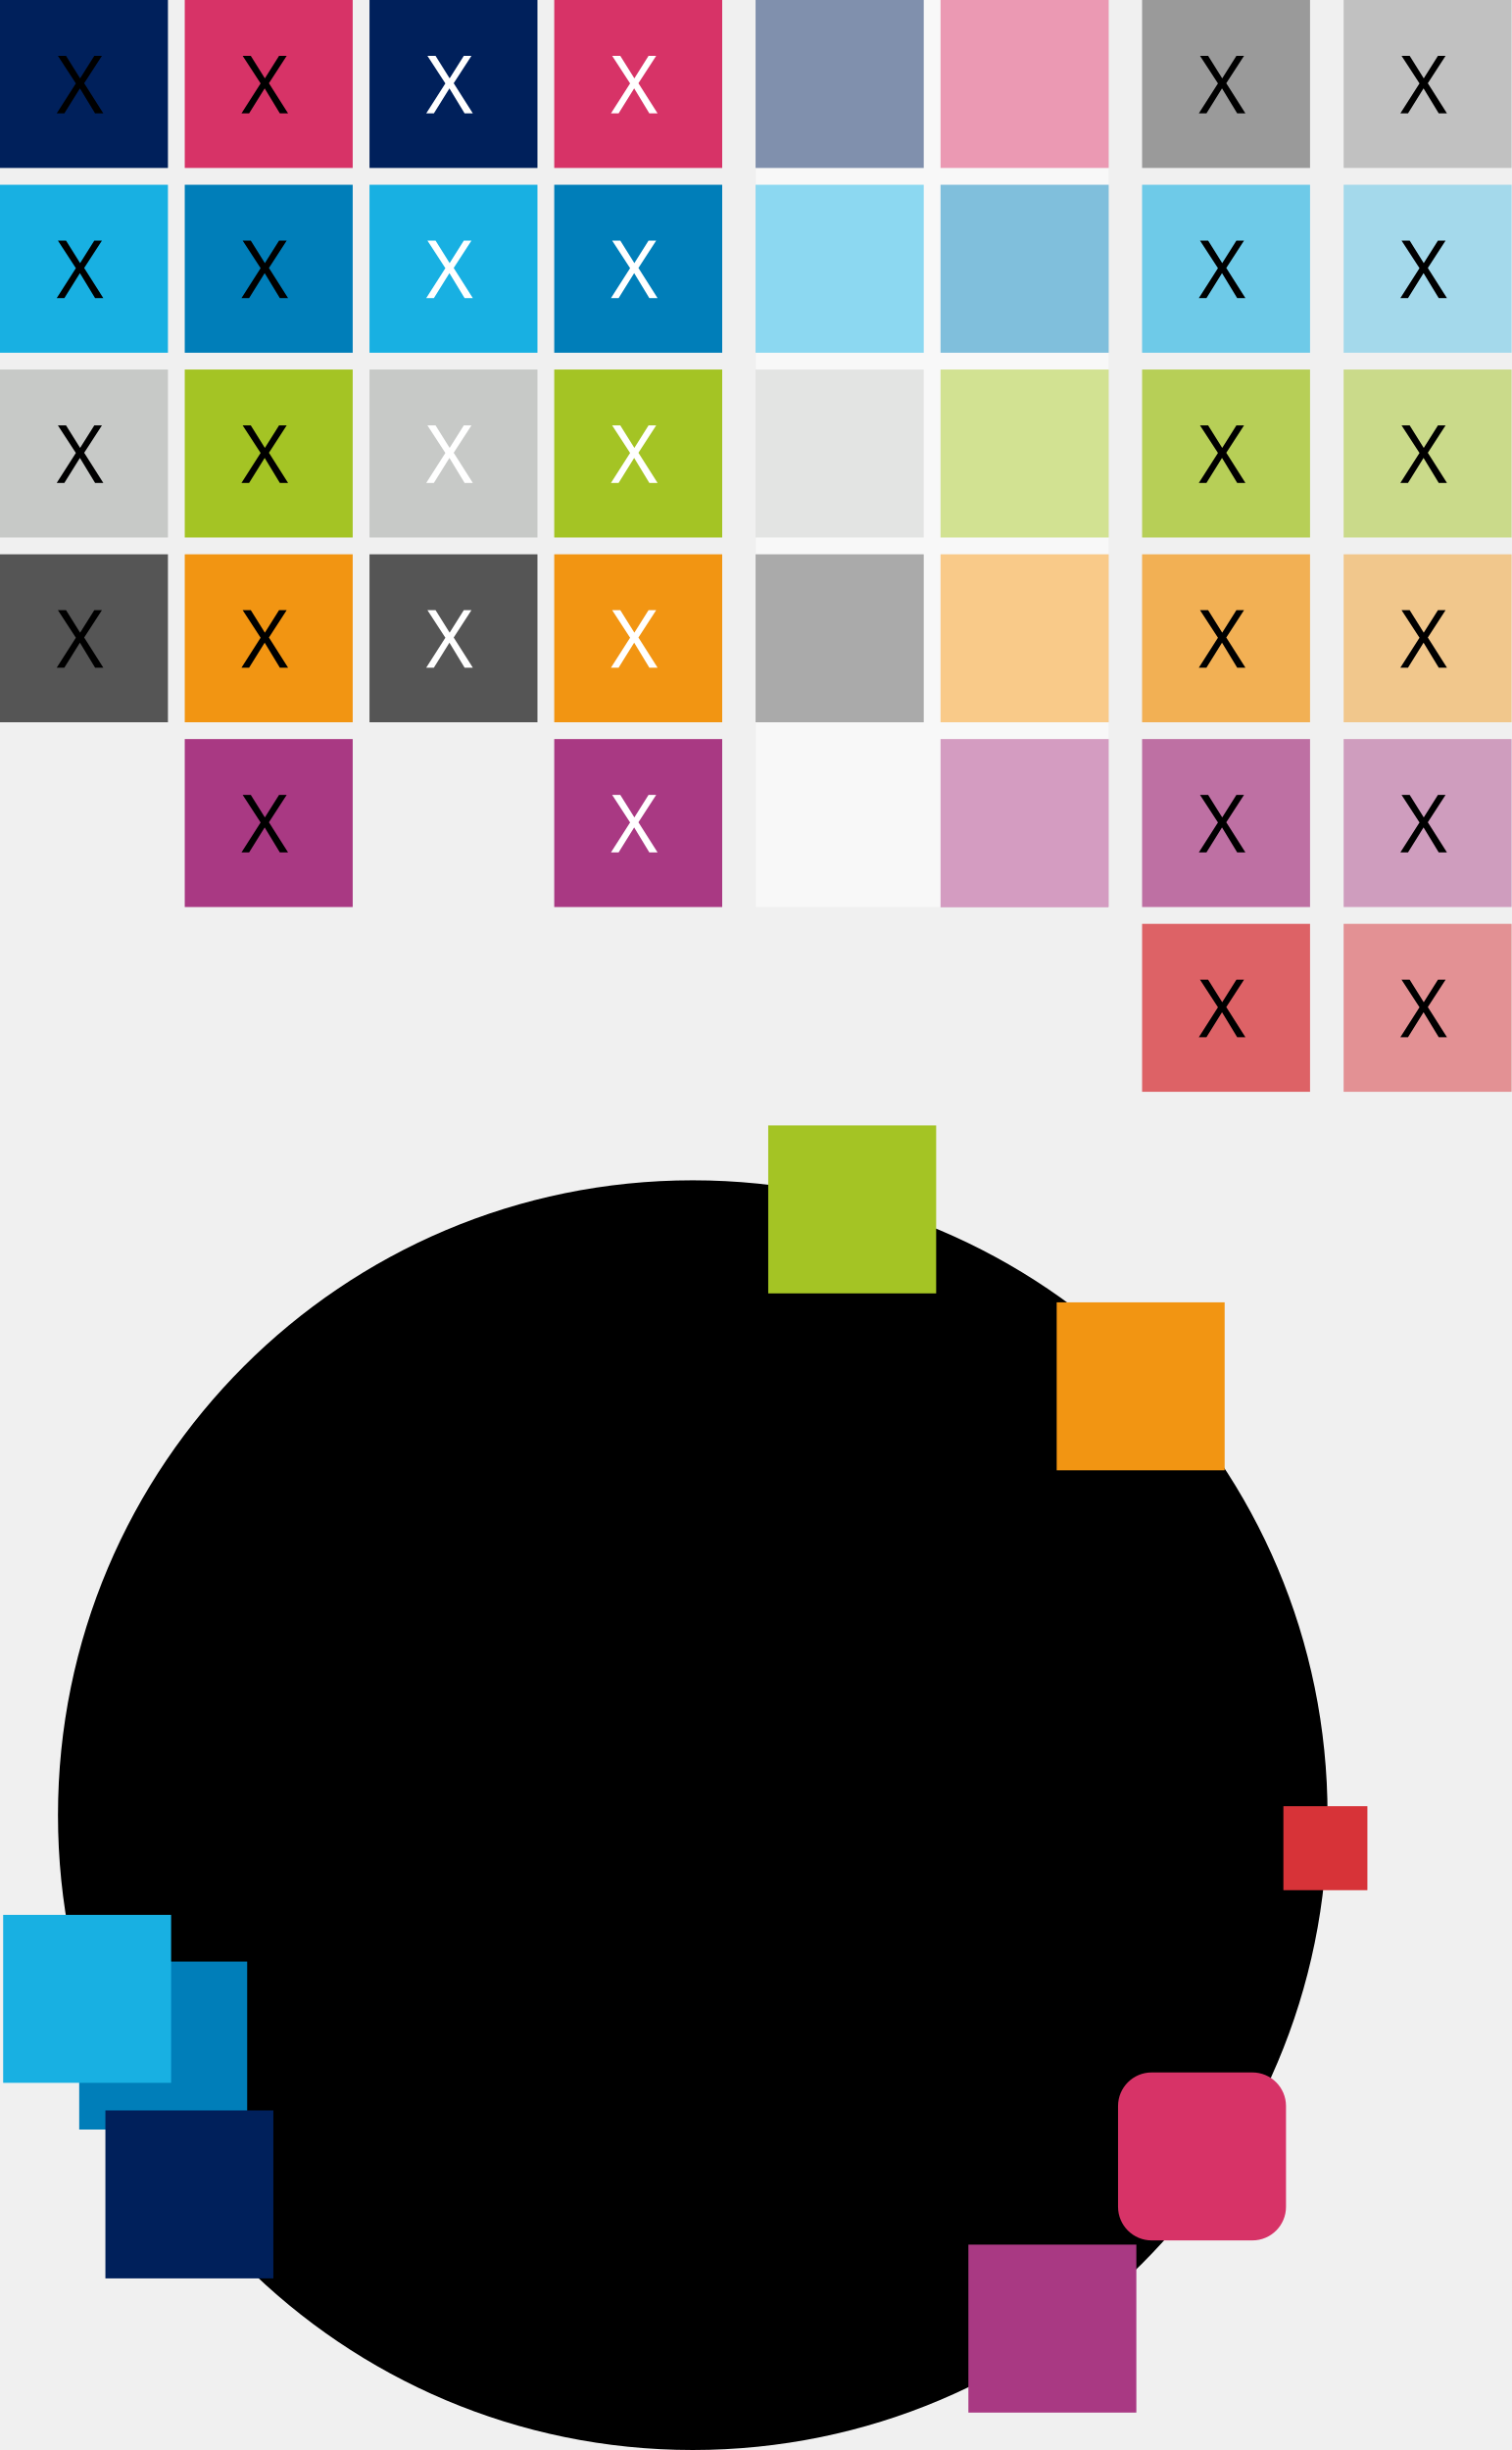
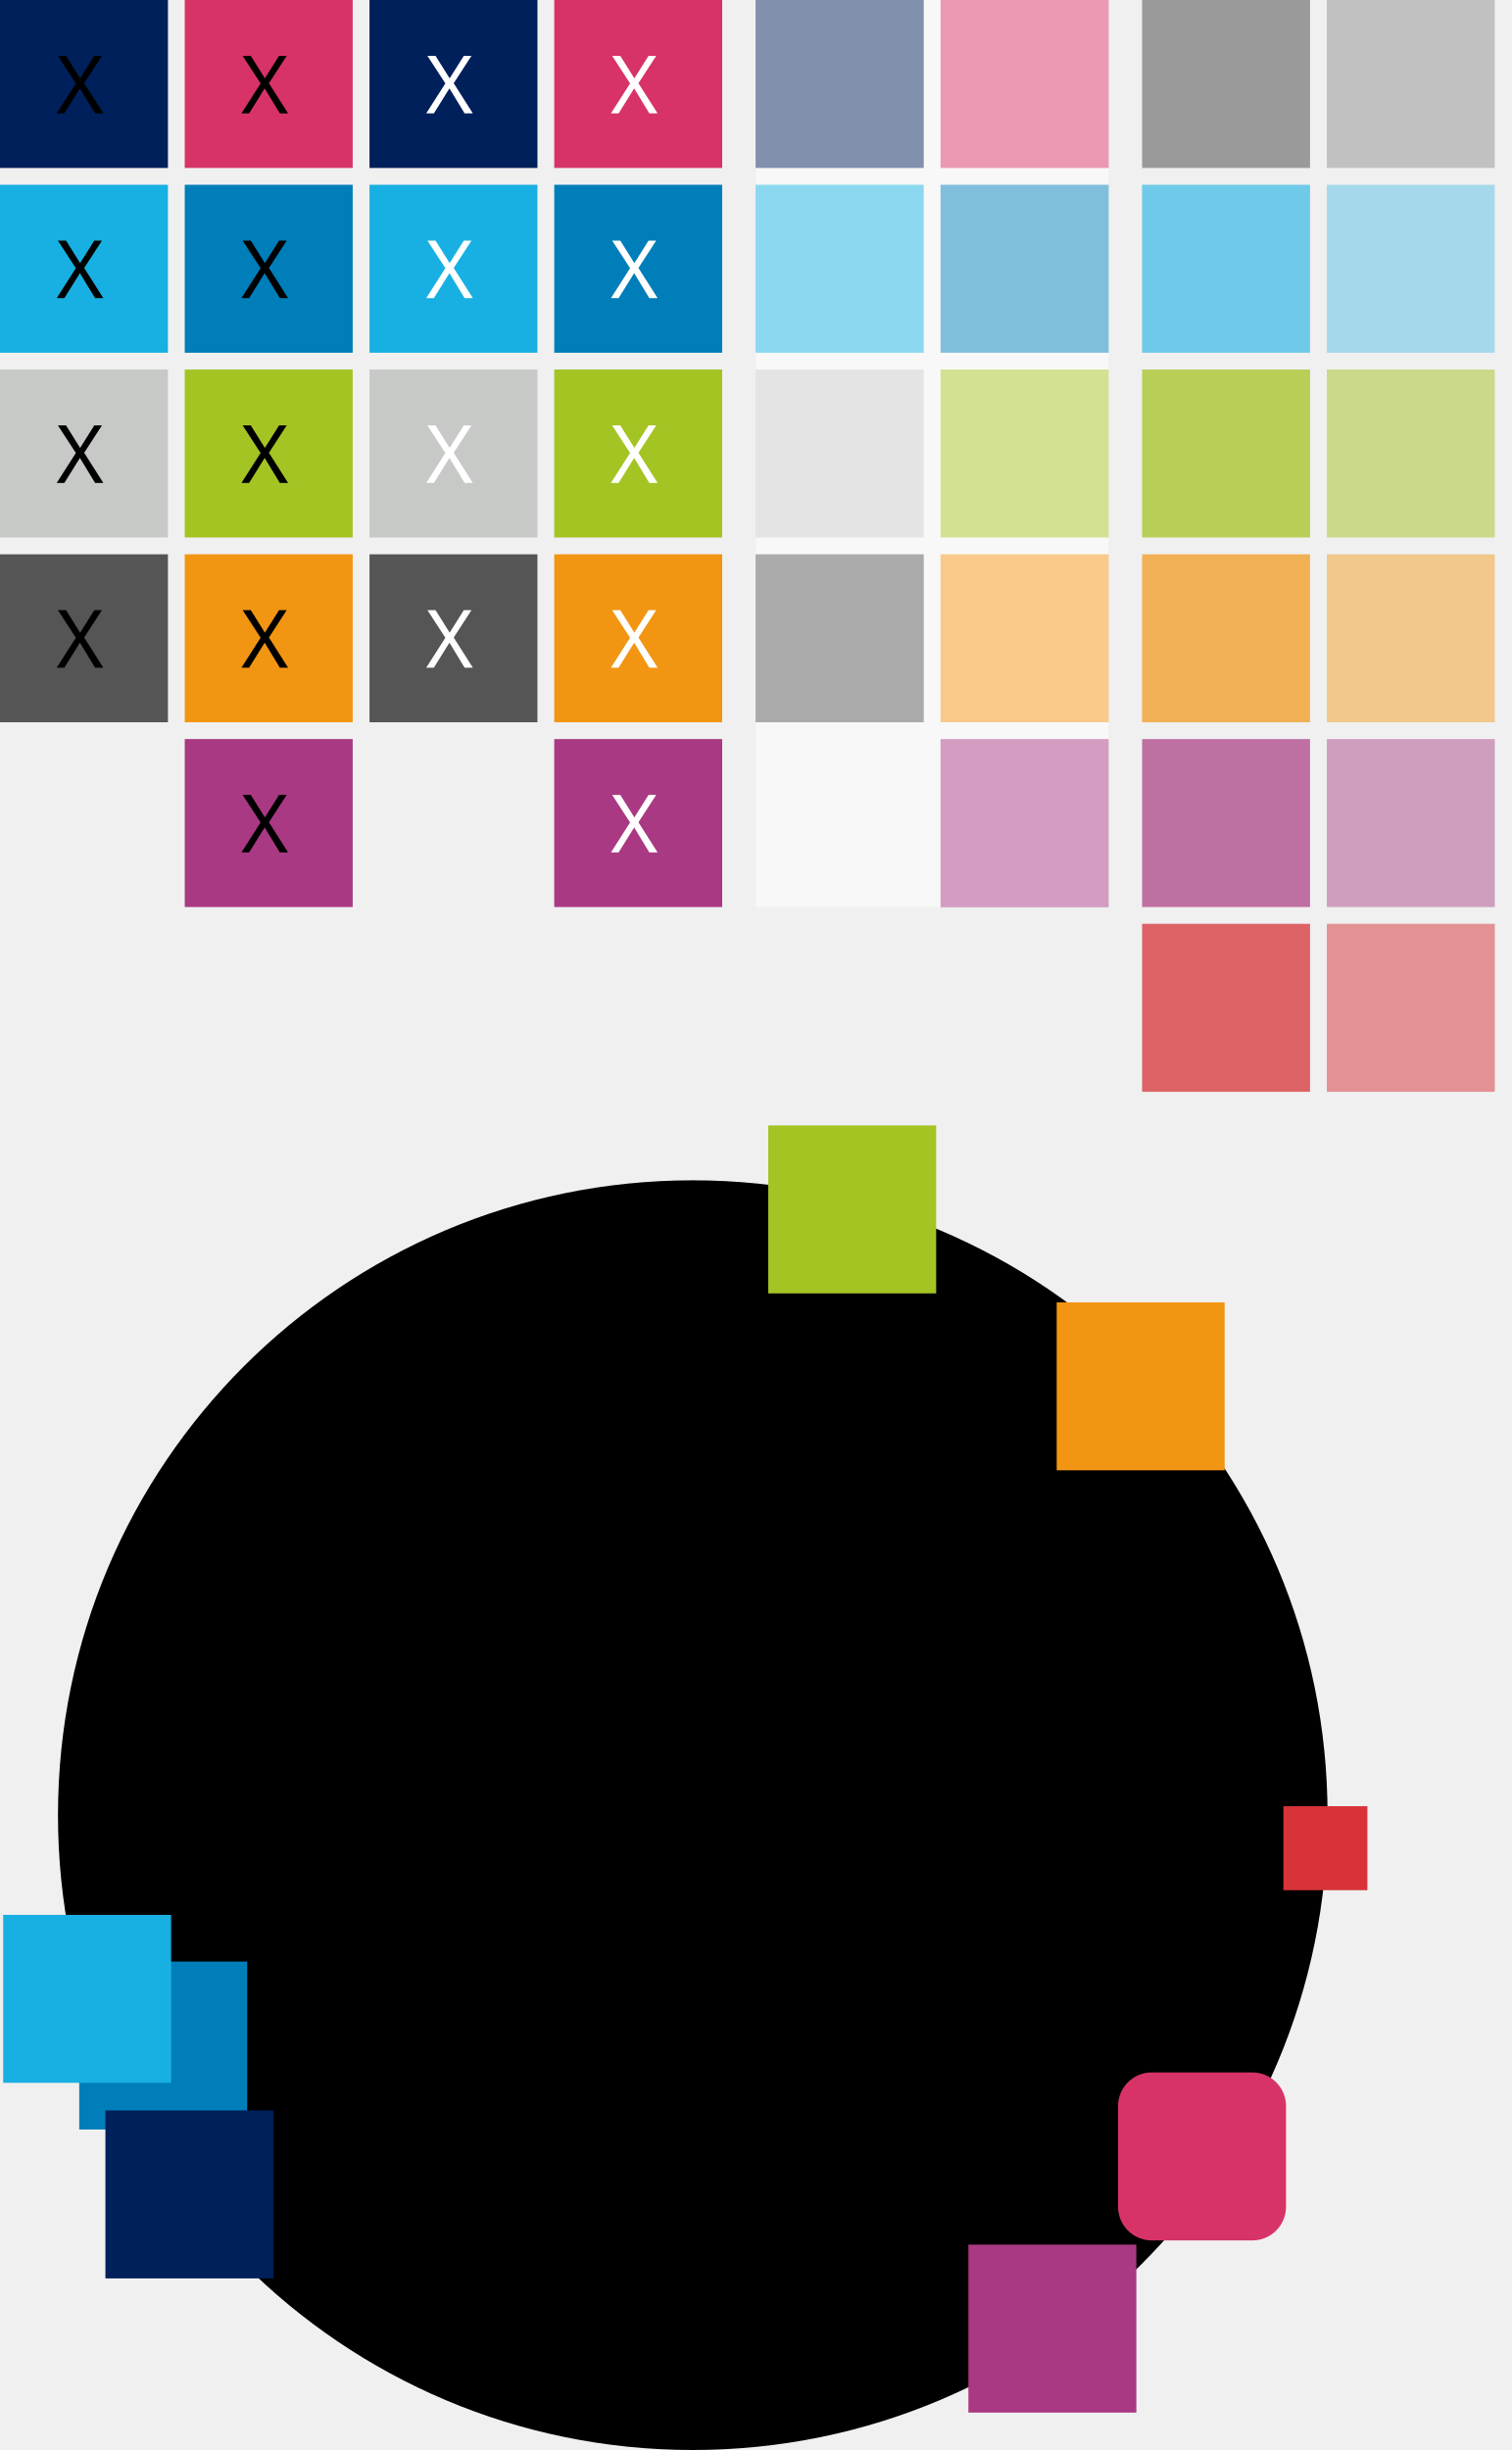
<svg xmlns="http://www.w3.org/2000/svg" width="238.125mm" height="385.92mm" viewBox="0 0 238.125 385.92" version="1.1" id="svg8">
  <defs id="defs2" />
  <g id="layer1">
+     <rect style="fill:#18b0e2;fill-opacity:0.651;stroke-width:1.339;stroke-linecap:round;stroke-miterlimit:2;paint-order:stroke fill markers" id="rect1244" width="26.458" height="26.458" x="359.833" y="29.104" />
+     <rect style="fill:#555555;fill-opacity:0.502;stroke-width:1.339;stroke-linecap:round;stroke-miterlimit:2;paint-order:stroke fill markers" id="rect1246" width="26.458" height="26.458" x="359.833" y="145.521" />
+     <rect style="fill:#a4c424;fill-opacity:0.851;stroke-width:1.339;stroke-linecap:round;stroke-miterlimit:2;paint-order:stroke fill markers" id="rect1248" width="26.458" height="26.458" x="359.833" y="58.208" />
+     <rect style="fill:#f29512;fill-opacity:0.749;stroke-width:1.339;stroke-linecap:round;stroke-miterlimit:2;paint-order:stroke fill markers" id="rect1250" width="26.458" height="26.458" x="359.833" y="87.312" />
+     <rect style="fill:#a83982;fill-opacity:0.549;stroke-width:1.339;stroke-linecap:round;stroke-miterlimit:2;paint-order:stroke fill markers" id="rect1252" width="26.458" height="26.458" x="359.833" y="116.417" />
+     <rect style="fill:#d73338;fill-opacity:0.502;stroke-width:1.339;stroke-linecap:round;stroke-miterlimit:2;paint-order:stroke fill markers" id="rect1254" width="26.458" height="26.458" x="359.833" y="0" />
+     <rect style="fill:#000000;fill-opacity:1;stroke-width:1.941;stroke-linecap:round;stroke-miterlimit:2;paint-order:stroke fill markers" id="rect1014-5" width="55.562" height="26.458" x="179.732" y="-29.104" />
+     <rect style="fill:#000000;fill-opacity:1;stroke-width:1.941;stroke-linecap:round;stroke-miterlimit:2;paint-order:stroke fill markers" id="rect1014" width="55.562" height="26.458" x="119.062" y="-29.104" />
    <circle style="fill:#000000;fill-opacity:1;stroke-width:1.173;stroke-linecap:round;stroke-miterlimit:2;paint-order:stroke fill markers" id="path1043" cx="109.133" cy="285.92" r="100" />
    <rect style="fill:#00205b;fill-opacity:1;stroke-width:1.339;stroke-linecap:round;stroke-miterlimit:2;paint-order:stroke fill markers" id="rect833" width="26.458" height="26.458" x="0" y="0" />
    <rect style="fill:#18b0e2;fill-opacity:1;stroke-width:1.339;stroke-linecap:round;stroke-miterlimit:2;paint-order:stroke fill markers" id="rect833-3" width="26.458" height="26.458" x="0" y="29.104" />
    <rect style="fill:#c7c9c7;fill-opacity:1;stroke-width:1.339;stroke-linecap:round;stroke-miterlimit:2;paint-order:stroke fill markers" id="rect833-3-6" width="26.458" height="26.458" x="0" y="58.208" />
    <rect style="fill:#555555;fill-opacity:1;stroke-width:1.339;stroke-linecap:round;stroke-miterlimit:2;paint-order:stroke fill markers" id="rect833-3-7" width="26.458" height="26.458" x="0" y="87.312" />
    <rect style="fill:#d73367;fill-opacity:1;stroke-width:1.339;stroke-linecap:round;stroke-miterlimit:2;paint-order:stroke fill markers" id="rect833-5" width="26.458" height="26.458" x="29.104" y="0" />
    <rect style="fill:#007eb9;fill-opacity:1;stroke-width:1.339;stroke-linecap:round;stroke-miterlimit:2;paint-order:stroke fill markers" id="rect833-3-3" width="26.458" height="26.458" x="29.104" y="29.104" />
    <rect style="fill:#a4c424;fill-opacity:1;stroke-width:1.339;stroke-linecap:round;stroke-miterlimit:2;paint-order:stroke fill markers" id="rect833-3-6-5" width="26.458" height="26.458" x="29.104" y="58.208" />
    <rect style="fill:#f29512;fill-opacity:1;stroke-width:1.339;stroke-linecap:round;stroke-miterlimit:2;paint-order:stroke fill markers" id="rect833-3-7-6" width="26.458" height="26.458" x="29.104" y="87.312" />
    <rect style="fill:#a93983;fill-opacity:1;stroke-width:1.339;stroke-linecap:round;stroke-miterlimit:2;paint-order:stroke fill markers" id="rect895" width="26.458" height="26.458" x="29.104" y="116.417" />
    <rect style="fill:#d73367;fill-opacity:1;stroke-width:1.339;stroke-linecap:round;stroke-miterlimit:2;paint-order:stroke fill markers" id="rect833-5-9" width="26.458" height="26.458" x="176.13" y="326.448" rx="5.292" ry="5.292" />
    <rect style="fill:#007eb9;fill-opacity:1;stroke-width:1.339;stroke-linecap:round;stroke-miterlimit:2;paint-order:stroke fill markers" id="rect833-3-3-1" width="26.458" height="26.458" x="12.479" y="308.981" />
    <rect style="fill:#a4c424;fill-opacity:1;stroke-width:1.339;stroke-linecap:round;stroke-miterlimit:2;paint-order:stroke fill markers" id="rect833-3-6-5-2" width="26.458" height="26.458" x="121.019" y="177.276" />
    <rect style="fill:#f29512;fill-opacity:1;stroke-width:1.339;stroke-linecap:round;stroke-miterlimit:2;paint-order:stroke fill markers" id="rect833-3-7-6-7" width="26.458" height="26.458" x="166.464" y="205.142" />
    <rect style="fill:#a93983;fill-opacity:1;stroke-width:1.339;stroke-linecap:round;stroke-miterlimit:2;paint-order:stroke fill markers" id="rect895-0" width="26.458" height="26.458" x="152.554" y="353.568" />
    <rect style="fill:#00205b;fill-opacity:1;stroke-width:1.339;stroke-linecap:round;stroke-miterlimit:2;paint-order:stroke fill markers" id="rect833-9" width="26.458" height="26.458" x="16.604" y="332.43" />
    <rect style="fill:#18b0e2;fill-opacity:1;stroke-width:1.339;stroke-linecap:round;stroke-miterlimit:2;paint-order:stroke fill markers" id="rect833-3-36" width="26.458" height="26.458" x="0.498" y="301.625" />
    <rect style="fill:#00205b;fill-opacity:1;stroke-width:1.339;stroke-linecap:round;stroke-miterlimit:2;paint-order:stroke fill markers" id="rect1077" width="26.458" height="26.458" x="119.062" y="0" />
    <rect style="fill:#18b0e2;fill-opacity:1;stroke-width:1.339;stroke-linecap:round;stroke-miterlimit:2;paint-order:stroke fill markers" id="rect1079" width="26.458" height="26.458" x="119.062" y="29.104" />
    <rect style="fill:#c7c9c7;fill-opacity:1;stroke-width:1.339;stroke-linecap:round;stroke-miterlimit:2;paint-order:stroke fill markers" id="rect1081" width="26.458" height="26.458" x="119.062" y="58.208" />
    <rect style="fill:#555555;fill-opacity:1;stroke-width:1.339;stroke-linecap:round;stroke-miterlimit:2;paint-order:stroke fill markers" id="rect1083" width="26.458" height="26.458" x="119.062" y="87.312" />
    <rect style="fill:#d73367;fill-opacity:1;stroke-width:1.339;stroke-linecap:round;stroke-miterlimit:2;paint-order:stroke fill markers" id="rect1085" width="26.458" height="26.458" x="148.167" y="0" />
    <rect style="fill:#007eb9;fill-opacity:1;stroke-width:1.339;stroke-linecap:round;stroke-miterlimit:2;paint-order:stroke fill markers" id="rect1087" width="26.458" height="26.458" x="148.167" y="29.104" />
    <rect style="fill:#a4c424;fill-opacity:1;stroke-width:1.339;stroke-linecap:round;stroke-miterlimit:2;paint-order:stroke fill markers" id="rect1089" width="26.458" height="26.458" x="148.167" y="58.208" />
    <rect style="fill:#f29512;fill-opacity:1;stroke-width:1.339;stroke-linecap:round;stroke-miterlimit:2;paint-order:stroke fill markers" id="rect1091" width="26.458" height="26.458" x="148.167" y="87.312" />
    <rect style="fill:#a93983;fill-opacity:1;stroke-width:1.339;stroke-linecap:round;stroke-miterlimit:2;paint-order:stroke fill markers" id="rect1093" width="26.458" height="26.458" x="148.167" y="116.417" />
    <rect style="mix-blend-mode:normal;fill:#ffffff;fill-opacity:0.5;stroke-width:4.509;stroke-linecap:round;stroke-miterlimit:2;paint-order:stroke fill markers" id="rect1095" width="55.562" height="142.875" x="119.062" y="0" />
    <text xml:space="preserve" style="font-style:normal;font-weight:normal;font-size:10.583px;line-height:1.25;font-family:sans-serif;letter-spacing:0px;word-spacing:0px;fill:#000000;fill-opacity:1;stroke:none;stroke-width:0.265" x="37.993" y="17.858" id="text1119">
      <tspan id="tspan1117" x="37.993" y="17.858" style="font-size:12.7px;stroke-width:0.265">X</tspan>
    </text>
    <text xml:space="preserve" style="font-style:normal;font-weight:normal;font-size:10.583px;line-height:1.25;font-family:sans-serif;letter-spacing:0px;word-spacing:0px;fill:#000000;fill-opacity:1;stroke:none;stroke-width:0.265" x="37.993" y="46.963" id="text1119-2">
      <tspan id="tspan1117-6" x="37.993" y="46.963" style="font-size:12.7px;stroke-width:0.265">X</tspan>
    </text>
    <text xml:space="preserve" style="font-style:normal;font-weight:normal;font-size:10.583px;line-height:1.25;font-family:sans-serif;letter-spacing:0px;word-spacing:0px;fill:#000000;fill-opacity:1;stroke:none;stroke-width:0.265" x="37.993" y="76.067" id="text1141">
      <tspan id="tspan1139" x="37.993" y="76.067" style="font-size:12.7px;stroke-width:0.265">X</tspan>
    </text>
    <text xml:space="preserve" style="font-style:normal;font-weight:normal;font-size:10.583px;line-height:1.25;font-family:sans-serif;letter-spacing:0px;word-spacing:0px;fill:#000000;fill-opacity:1;stroke:none;stroke-width:0.265" x="37.993" y="105.171" id="text1145">
      <tspan id="tspan1143" x="37.993" y="105.171" style="font-size:12.7px;stroke-width:0.265">X</tspan>
    </text>
    <text xml:space="preserve" style="font-style:normal;font-weight:normal;font-size:10.583px;line-height:1.25;font-family:sans-serif;letter-spacing:0px;word-spacing:0px;fill:#000000;fill-opacity:1;stroke:none;stroke-width:0.265" x="37.993" y="134.275" id="text1149">
      <tspan id="tspan1147" x="37.993" y="134.275" style="font-size:12.7px;stroke-width:0.265">X</tspan>
    </text>
    <text xml:space="preserve" style="font-style:normal;font-weight:normal;font-size:10.583px;line-height:1.25;font-family:sans-serif;letter-spacing:0px;word-spacing:0px;fill:#000000;fill-opacity:1;stroke:none;stroke-width:0.265" x="8.888" y="105.171" id="text1153">
      <tspan id="tspan1151" x="8.888" y="105.171" style="font-size:12.7px;stroke-width:0.265">X</tspan>
    </text>
    <text xml:space="preserve" style="font-style:normal;font-weight:normal;font-size:10.583px;line-height:1.25;font-family:sans-serif;letter-spacing:0px;word-spacing:0px;fill:#000000;fill-opacity:1;stroke:none;stroke-width:0.265" x="8.888" y="76.067" id="text1157">
      <tspan id="tspan1155" x="8.888" y="76.067" style="font-size:12.7px;stroke-width:0.265">X</tspan>
    </text>
    <text xml:space="preserve" style="font-style:normal;font-weight:normal;font-size:10.583px;line-height:1.25;font-family:sans-serif;letter-spacing:0px;word-spacing:0px;fill:#000000;fill-opacity:1;stroke:none;stroke-width:0.265" x="8.888" y="46.963" id="text1161">
      <tspan id="tspan1159" x="8.888" y="46.963" style="font-size:12.7px;stroke-width:0.265">X</tspan>
    </text>
    <text xml:space="preserve" style="font-style:normal;font-weight:normal;font-size:10.583px;line-height:1.25;font-family:sans-serif;letter-spacing:0px;word-spacing:0px;fill:#000000;fill-opacity:1;stroke:none;stroke-width:0.265" x="8.888" y="17.858" id="text1165">
      <tspan id="tspan1163" x="8.888" y="17.858" style="font-size:12.7px;stroke-width:0.265">X</tspan>
    </text>
    <rect style="fill:#00205b;fill-opacity:1;stroke-width:1.339;stroke-linecap:round;stroke-miterlimit:2;paint-order:stroke fill markers" id="rect1167" width="26.458" height="26.458" x="58.208" y="0" />
    <rect style="fill:#18b0e2;fill-opacity:1;stroke-width:1.339;stroke-linecap:round;stroke-miterlimit:2;paint-order:stroke fill markers" id="rect1169" width="26.458" height="26.458" x="58.208" y="29.104" />
    <rect style="fill:#c7c9c7;fill-opacity:1;stroke-width:1.339;stroke-linecap:round;stroke-miterlimit:2;paint-order:stroke fill markers" id="rect1171" width="26.458" height="26.458" x="58.208" y="58.208" />
    <rect style="fill:#555555;fill-opacity:1;stroke-width:1.339;stroke-linecap:round;stroke-miterlimit:2;paint-order:stroke fill markers" id="rect1173" width="26.458" height="26.458" x="58.208" y="87.312" />
    <rect style="fill:#d73367;fill-opacity:1;stroke-width:1.339;stroke-linecap:round;stroke-miterlimit:2;paint-order:stroke fill markers" id="rect1175" width="26.458" height="26.458" x="87.312" y="0" />
    <rect style="fill:#007eb9;fill-opacity:1;stroke-width:1.339;stroke-linecap:round;stroke-miterlimit:2;paint-order:stroke fill markers" id="rect1177" width="26.458" height="26.458" x="87.312" y="29.104" />
    <rect style="fill:#a4c424;fill-opacity:1;stroke-width:1.339;stroke-linecap:round;stroke-miterlimit:2;paint-order:stroke fill markers" id="rect1179" width="26.458" height="26.458" x="87.312" y="58.208" />
    <rect style="fill:#f29512;fill-opacity:1;stroke-width:1.339;stroke-linecap:round;stroke-miterlimit:2;paint-order:stroke fill markers" id="rect1181" width="26.458" height="26.458" x="87.312" y="87.312" />
    <rect style="fill:#a93983;fill-opacity:1;stroke-width:1.339;stroke-linecap:round;stroke-miterlimit:2;paint-order:stroke fill markers" id="rect1183" width="26.458" height="26.458" x="87.312" y="116.417" />
    <text xml:space="preserve" style="font-style:normal;font-weight:normal;font-size:10.583px;line-height:1.25;font-family:sans-serif;letter-spacing:0px;word-spacing:0px;fill:#ffffff;fill-opacity:1;stroke:none;stroke-width:0.265" x="96.201" y="17.858" id="text1187">
      <tspan id="tspan1185" x="96.201" y="17.858" style="font-size:12.7px;fill:#ffffff;stroke-width:0.265">X</tspan>
    </text>
    <text xml:space="preserve" style="font-style:normal;font-weight:normal;font-size:10.583px;line-height:1.25;font-family:sans-serif;letter-spacing:0px;word-spacing:0px;fill:#ffffff;fill-opacity:1;stroke:none;stroke-width:0.265" x="96.201" y="46.963" id="text1191">
      <tspan id="tspan1189" x="96.201" y="46.963" style="font-size:12.7px;fill:#ffffff;stroke-width:0.265">X</tspan>
    </text>
    <text xml:space="preserve" style="font-style:normal;font-weight:normal;font-size:10.583px;line-height:1.25;font-family:sans-serif;letter-spacing:0px;word-spacing:0px;fill:#ffffff;fill-opacity:1;stroke:none;stroke-width:0.265" x="96.201" y="76.067" id="text1195">
      <tspan id="tspan1193" x="96.201" y="76.067" style="font-size:12.7px;fill:#ffffff;stroke-width:0.265">X</tspan>
    </text>
    <text xml:space="preserve" style="font-style:normal;font-weight:normal;font-size:10.583px;line-height:1.25;font-family:sans-serif;letter-spacing:0px;word-spacing:0px;fill:#ffffff;fill-opacity:1;stroke:none;stroke-width:0.265" x="96.201" y="105.171" id="text1199">
      <tspan id="tspan1197" x="96.201" y="105.171" style="font-size:12.7px;fill:#ffffff;stroke-width:0.265">X</tspan>
    </text>
    <text xml:space="preserve" style="font-style:normal;font-weight:normal;font-size:10.583px;line-height:1.25;font-family:sans-serif;letter-spacing:0px;word-spacing:0px;fill:#ffffff;fill-opacity:1;stroke:none;stroke-width:0.265" x="96.201" y="134.275" id="text1203">
      <tspan id="tspan1201" x="96.201" y="134.275" style="font-size:12.7px;fill:#ffffff;stroke-width:0.265">X</tspan>
    </text>
    <text xml:space="preserve" style="font-style:normal;font-weight:normal;font-size:10.583px;line-height:1.25;font-family:sans-serif;letter-spacing:0px;word-spacing:0px;fill:#ffffff;fill-opacity:1;stroke:none;stroke-width:0.265" x="67.097" y="105.171" id="text1207">
      <tspan id="tspan1205" x="67.097" y="105.171" style="font-size:12.7px;fill:#ffffff;stroke-width:0.265">X</tspan>
    </text>
    <text xml:space="preserve" style="font-style:normal;font-weight:normal;font-size:10.583px;line-height:1.25;font-family:sans-serif;letter-spacing:0px;word-spacing:0px;fill:#ffffff;fill-opacity:1;stroke:none;stroke-width:0.265" x="67.097" y="76.067" id="text1211">
      <tspan id="tspan1209" x="67.097" y="76.067" style="font-size:12.7px;fill:#ffffff;stroke-width:0.265">X</tspan>
    </text>
    <text xml:space="preserve" style="font-style:normal;font-weight:normal;font-size:10.583px;line-height:1.25;font-family:sans-serif;letter-spacing:0px;word-spacing:0px;fill:#ffffff;fill-opacity:1;stroke:none;stroke-width:0.265" x="67.097" y="46.963" id="text1215">
      <tspan id="tspan1213" x="67.097" y="46.963" style="font-size:12.7px;fill:#ffffff;stroke-width:0.265">X</tspan>
    </text>
    <text xml:space="preserve" style="font-style:normal;font-weight:normal;font-size:10.583px;line-height:1.25;font-family:sans-serif;letter-spacing:0px;word-spacing:0px;fill:#ffffff;fill-opacity:1;stroke:none;stroke-width:0.265" x="67.097" y="17.858" id="text1219">
      <tspan id="tspan1217" x="67.097" y="17.858" style="font-size:12.7px;fill:#ffffff;stroke-width:0.265">X</tspan>
    </text>
    <rect style="fill:#d73338;fill-opacity:1;stroke-width:0.67;stroke-linecap:round;stroke-miterlimit:2;paint-order:stroke fill markers" id="rect913" width="13.229" height="13.229" x="202.178" y="284.509" />
    <rect style="fill:#18b0e2;fill-opacity:0.6;stroke-width:1.339;stroke-linecap:round;stroke-miterlimit:2;paint-order:stroke fill markers" id="rect917" width="26.458" height="26.458" x="179.917" y="29.104" />
    <rect style="fill:#555555;fill-opacity:0.55;stroke-width:1.339;stroke-linecap:round;stroke-miterlimit:2;paint-order:stroke fill markers" id="rect921" width="26.458" height="26.458" x="179.917" y="0" />
    <rect style="fill:#d73338;fill-opacity:0.75;stroke-width:1.339;stroke-linecap:round;stroke-miterlimit:2;paint-order:stroke fill markers" id="rect923" width="26.458" height="26.458" x="179.917" y="145.521" />
    <rect style="fill:#a4c424;fill-opacity:0.75;stroke-width:1.339;stroke-linecap:round;stroke-miterlimit:2;paint-order:stroke fill markers" id="rect927" width="26.458" height="26.458" x="179.917" y="58.208" />
    <rect style="fill:#f29512;fill-opacity:0.7;stroke-width:1.339;stroke-linecap:round;stroke-miterlimit:2;paint-order:stroke fill markers" id="rect929" width="26.458" height="26.458" x="179.917" y="87.312" />
    <rect style="fill:#a83982;fill-opacity:0.7;stroke-width:1.339;stroke-linecap:round;stroke-miterlimit:2;paint-order:stroke fill markers" id="rect931" width="26.458" height="26.458" x="179.917" y="116.417" />
-     <text xml:space="preserve" style="font-style:normal;font-weight:normal;font-size:10.583px;line-height:1.25;font-family:sans-serif;letter-spacing:0px;word-spacing:0px;fill:#000000;fill-opacity:1;stroke:none;stroke-width:0.265" x="188.805" y="46.963" id="text1119-7">
-       <tspan id="tspan1117-5" x="188.805" y="46.963" style="font-size:12.7px;stroke-width:0.265">X</tspan>
+     <rect style="fill:#18b0e2;fill-opacity:0.35;stroke-width:1.339;stroke-linecap:round;stroke-miterlimit:2;paint-order:stroke fill markers" id="rect973" width="26.458" height="26.458" x="209.021" y="29.104" />
+     <rect style="fill:#555555;fill-opacity:0.3;stroke-width:1.339;stroke-linecap:round;stroke-miterlimit:2;paint-order:stroke fill markers" id="rect975" width="26.458" height="26.458" x="209.021" y="-4.8455809e-07" />
+     <rect style="fill:#d73338;fill-opacity:0.5;stroke-width:1.339;stroke-linecap:round;stroke-miterlimit:2;paint-order:stroke fill markers" id="rect977" width="26.458" height="26.458" x="209.021" y="145.521" />
+     <rect style="fill:#a4c424;fill-opacity:0.5;stroke-width:1.339;stroke-linecap:round;stroke-miterlimit:2;paint-order:stroke fill markers" id="rect979" width="26.458" height="26.458" x="209.021" y="58.208" />
+     <rect style="fill:#f29512;fill-opacity:0.45;stroke-width:1.339;stroke-linecap:round;stroke-miterlimit:2;paint-order:stroke fill markers" id="rect981" width="26.458" height="26.458" x="209.021" y="87.312" />
+     <rect style="fill:#a83982;fill-opacity:0.45;stroke-width:1.339;stroke-linecap:round;stroke-miterlimit:2;paint-order:stroke fill markers" id="rect983" width="26.458" height="26.458" x="209.021" y="116.417" />
+     <text xml:space="preserve" style="font-style:normal;font-weight:normal;font-size:10.583px;line-height:1.25;font-family:sans-serif;letter-spacing:0px;word-spacing:0px;fill:#ffffff;fill-opacity:1;stroke:none;stroke-width:0.265" x="130.563" y="-11.252" id="text957">
+       <tspan id="tspan955" x="130.563" y="-11.252" style="font-size:12.7px;fill:#ffffff;stroke-width:0.265">50 %</tspan>
    </text>
-     <text xml:space="preserve" style="font-style:normal;font-weight:normal;font-size:10.583px;line-height:1.25;font-family:sans-serif;letter-spacing:0px;word-spacing:0px;fill:#000000;fill-opacity:1;stroke:none;stroke-width:0.265" x="188.805" y="76.067" id="text955">
-       <tspan id="tspan953" x="188.805" y="76.067" style="font-size:12.7px;stroke-width:0.265">X</tspan>
+     <text xml:space="preserve" style="font-style:normal;font-weight:normal;font-size:10.583px;line-height:1.25;font-family:sans-serif;letter-spacing:0px;word-spacing:0px;fill:#ffffff;fill-opacity:1;stroke:none;stroke-width:0.265" x="198.09" y="-11.246" id="text957-6">
+       <tspan id="tspan955-7" x="198.09" y="-11.246" style="font-size:12.7px;fill:#ffffff;stroke-width:0.265">v 1</tspan>
    </text>
-     <text xml:space="preserve" style="font-style:normal;font-weight:normal;font-size:10.583px;line-height:1.25;font-family:sans-serif;letter-spacing:0px;word-spacing:0px;fill:#000000;fill-opacity:1;stroke:none;stroke-width:0.265" x="188.805" y="17.858" id="text959">
-       <tspan id="tspan957" x="188.805" y="17.858" style="font-size:12.7px;stroke-width:0.265">X</tspan>
+     <rect style="fill:#18b0e2;fill-opacity:0.2;stroke-width:1.339;stroke-linecap:round;stroke-miterlimit:2;paint-order:stroke fill markers" id="rect978" width="26.458" height="26.458" x="240.771" y="29.104" />
+     <rect style="fill:#555555;fill-opacity:0.15;stroke-width:1.339;stroke-linecap:round;stroke-miterlimit:2;paint-order:stroke fill markers" id="rect980" width="26.458" height="26.458" x="240.771" y="145.521" />
+     <rect style="fill:#a4c424;fill-opacity:0.3;stroke-width:1.339;stroke-linecap:round;stroke-miterlimit:2;paint-order:stroke fill markers" id="rect984" width="26.458" height="26.458" x="240.771" y="58.208" />
+     <rect style="fill:#f29512;fill-opacity:0.25;stroke-width:1.339;stroke-linecap:round;stroke-miterlimit:2;paint-order:stroke fill markers" id="rect986" width="26.458" height="26.458" x="240.771" y="87.312" />
+     <rect style="fill:#a83982;fill-opacity:0.15;stroke-width:1.339;stroke-linecap:round;stroke-miterlimit:2;paint-order:stroke fill markers" id="rect988" width="26.458" height="26.458" x="240.771" y="116.417" />
+     <rect style="fill:#d73338;fill-opacity:0.15;stroke-width:1.339;stroke-linecap:round;stroke-miterlimit:2;paint-order:stroke fill markers" id="rect1031" width="26.458" height="26.458" x="240.771" y="-9.6911617e-07" />
+     <rect style="mix-blend-mode:saturation;fill:#ffffff;fill-opacity:1;stroke-width:2.414;stroke-linecap:round;stroke-miterlimit:2;paint-order:stroke fill markers" id="rect1037" width="13.229" height="171.979" x="240.771" y="1.1820556e-05" />
+     <rect style="fill:#18b0e2;fill-opacity:0.4;stroke-width:1.339;stroke-linecap:round;stroke-miterlimit:2;paint-order:stroke fill markers" id="rect1041" width="26.458" height="26.458" x="269.875" y="29.104" />
+     <rect style="fill:#555555;fill-opacity:0.3;stroke-width:1.339;stroke-linecap:round;stroke-miterlimit:2;paint-order:stroke fill markers" id="rect1043" width="26.458" height="26.458" x="269.875" y="145.521" />
+     <rect style="fill:#a4c424;fill-opacity:0.5;stroke-width:1.339;stroke-linecap:round;stroke-miterlimit:2;paint-order:stroke fill markers" id="rect1045" width="26.458" height="26.458" x="269.875" y="58.208" />
+     <rect style="fill:#f29512;fill-opacity:0.45;stroke-width:1.339;stroke-linecap:round;stroke-miterlimit:2;paint-order:stroke fill markers" id="rect1047" width="26.458" height="26.458" x="269.875" y="87.312" />
+     <rect style="fill:#a83982;fill-opacity:0.3;stroke-width:1.339;stroke-linecap:round;stroke-miterlimit:2;paint-order:stroke fill markers" id="rect1049" width="26.458" height="26.458" x="269.875" y="116.417" />
+     <rect style="fill:#d73338;fill-opacity:0.35;stroke-width:1.339;stroke-linecap:round;stroke-miterlimit:2;paint-order:stroke fill markers" id="rect1071" width="26.458" height="26.458" x="269.875" y="0" />
+     <rect style="mix-blend-mode:saturation;fill:#ffffff;fill-opacity:1;stroke-width:2.414;stroke-linecap:round;stroke-miterlimit:2;paint-order:stroke fill markers" id="rect1078" width="13.229" height="171.979" x="269.875" y="0" />
+     <rect style="fill:#18b0e2;fill-opacity:0.75;stroke-width:1.339;stroke-linecap:round;stroke-miterlimit:2;paint-order:stroke fill markers" id="rect1135" width="26.458" height="26.458" x="330.729" y="29.104" />
+     <rect style="fill:#a4c424;fill-opacity:1;stroke-width:1.339;stroke-linecap:round;stroke-miterlimit:2;paint-order:stroke fill markers" id="rect1139" width="26.458" height="26.458" x="330.729" y="58.208" />
+     <rect style="fill:#f29512;fill-opacity:0.85;stroke-width:1.339;stroke-linecap:round;stroke-miterlimit:2;paint-order:stroke fill markers" id="rect1141" width="26.458" height="26.458" x="330.729" y="87.312" />
+     <rect style="fill:#a83982;fill-opacity:0.552;stroke-width:1.339;stroke-linecap:round;stroke-miterlimit:2;paint-order:stroke fill markers" id="rect1143" width="26.458" height="26.458" x="330.729" y="116.417" />
+     <rect style="fill:#d73338;fill-opacity:0.648;stroke-width:1.339;stroke-linecap:round;stroke-miterlimit:2;paint-order:stroke fill markers" id="rect1165" width="26.458" height="26.458" x="330.729" y="-2.4587488e-08" />
+     <rect style="mix-blend-mode:saturation;fill:#ffffff;fill-opacity:1;stroke-width:1.527;stroke-linecap:round;stroke-miterlimit:2;paint-order:stroke fill markers" id="rect1172" width="5.292" height="171.979" x="330.729" y="0" />
+     <rect style="mix-blend-mode:luminosity;fill:#000000;fill-opacity:0.4;stroke-width:2.41;stroke-linecap:round;stroke-miterlimit:2;paint-order:stroke fill markers" id="rect1204" width="15.875" height="142.875" x="341.312" y="-1.9073486e-06" />
+     <rect style="mix-blend-mode:saturation;fill:#ff0000;fill-opacity:0.752;stroke-width:1.704;stroke-linecap:round;stroke-miterlimit:2;paint-order:stroke fill markers" id="rect1178" width="7.938" height="142.875" x="349.25" y="0" />
+     <rect style="mix-blend-mode:normal;fill:none;fill-opacity:1;stroke:#000000;stroke-width:0.529;stroke-linecap:round;stroke-miterlimit:2;stroke-dasharray:none;stroke-opacity:1;paint-order:stroke fill markers" id="rect1240" width="26.565" height="171.979" x="359.833" y="0" />
+     <text xml:space="preserve" style="font-style:normal;font-weight:normal;font-size:10.583px;line-height:1.25;font-family:sans-serif;letter-spacing:0px;word-spacing:0px;fill:#285b75;fill-opacity:1;stroke:none;stroke-width:0.265;" x="365.354" y="46.608" id="text1092">
+       <tspan id="tspan1090" x="365.354" y="46.608" style="font-size:12.7px;fill:#285b75;fill-opacity:1;stroke-width:0.265;">Xo  oX</tspan>
    </text>
-     <text xml:space="preserve" style="font-style:normal;font-weight:normal;font-size:10.583px;line-height:1.25;font-family:sans-serif;letter-spacing:0px;word-spacing:0px;fill:#000000;fill-opacity:1;stroke:none;stroke-width:0.265" x="188.805" y="105.171" id="text963">
-       <tspan id="tspan961" x="188.805" y="105.171" style="font-size:12.7px;stroke-width:0.265">X</tspan>
+     <text xml:space="preserve" style="font-style:normal;font-weight:normal;font-size:10.583px;line-height:1.25;font-family:sans-serif;letter-spacing:0px;word-spacing:0px;fill:#617905;fill-opacity:1;stroke:none;stroke-width:0.265;" x="365.354" y="75.712" id="text1096">
+       <tspan id="tspan1094" x="365.354" y="75.712" style="font-size:12.7px;fill:#617905;fill-opacity:1;stroke-width:0.265;">Xo  oX</tspan>
    </text>
-     <text xml:space="preserve" style="font-style:normal;font-weight:normal;font-size:10.583px;line-height:1.25;font-family:sans-serif;letter-spacing:0px;word-spacing:0px;fill:#000000;fill-opacity:1;stroke:none;stroke-width:0.265" x="188.805" y="134.275" id="text967">
-       <tspan id="tspan965" x="188.805" y="134.275" style="font-size:12.7px;stroke-width:0.265">X</tspan>
+     <text xml:space="preserve" style="font-style:normal;font-weight:normal;font-size:10.583px;line-height:1.25;font-family:sans-serif;letter-spacing:0px;word-spacing:0px;fill:#474747;fill-opacity:1;stroke:none;stroke-width:0.265;" x="365.354" y="163.025" id="text1100">
+       <tspan id="tspan1098" x="365.354" y="163.025" style="font-size:12.7px;fill:#474747;fill-opacity:1;stroke-width:0.265;">Xo  oX</tspan>
    </text>
-     <text xml:space="preserve" style="font-style:normal;font-weight:normal;font-size:10.583px;line-height:1.25;font-family:sans-serif;letter-spacing:0px;word-spacing:0px;fill:#000000;fill-opacity:1;stroke:none;stroke-width:0.265" x="188.805" y="163.379" id="text971">
-       <tspan id="tspan969" x="188.805" y="163.379" style="font-size:12.7px;stroke-width:0.265">X</tspan>
+     <text xml:space="preserve" style="font-style:normal;font-weight:normal;font-size:10.583px;line-height:1.25;font-family:sans-serif;letter-spacing:0px;word-spacing:0px;fill:#955007;fill-opacity:1;stroke:none;stroke-width:0.265;" x="365.354" y="104.816" id="text1104">
+       <tspan id="tspan1102" x="365.354" y="104.816" style="font-size:12.7px;fill:#955007;fill-opacity:1;stroke-width:0.265;">Xo  oX</tspan>
    </text>
-     <rect style="fill:#18b0e2;fill-opacity:0.35;stroke-width:1.339;stroke-linecap:round;stroke-miterlimit:2;paint-order:stroke fill markers" id="rect973" width="26.458" height="26.458" x="211.667" y="29.104" />
-     <rect style="fill:#555555;fill-opacity:0.3;stroke-width:1.339;stroke-linecap:round;stroke-miterlimit:2;paint-order:stroke fill markers" id="rect975" width="26.458" height="26.458" x="211.667" y="0" />
-     <rect style="fill:#d73338;fill-opacity:0.5;stroke-width:1.339;stroke-linecap:round;stroke-miterlimit:2;paint-order:stroke fill markers" id="rect977" width="26.458" height="26.458" x="211.667" y="145.521" />
-     <rect style="fill:#a4c424;fill-opacity:0.5;stroke-width:1.339;stroke-linecap:round;stroke-miterlimit:2;paint-order:stroke fill markers" id="rect979" width="26.458" height="26.458" x="211.667" y="58.208" />
-     <rect style="fill:#f29512;fill-opacity:0.45;stroke-width:1.339;stroke-linecap:round;stroke-miterlimit:2;paint-order:stroke fill markers" id="rect981" width="26.458" height="26.458" x="211.667" y="87.312" />
-     <rect style="fill:#a83982;fill-opacity:0.45;stroke-width:1.339;stroke-linecap:round;stroke-miterlimit:2;paint-order:stroke fill markers" id="rect983" width="26.458" height="26.458" x="211.667" y="116.417" />
-     <text xml:space="preserve" style="font-style:normal;font-weight:normal;font-size:10.583px;line-height:1.25;font-family:sans-serif;letter-spacing:0px;word-spacing:0px;fill:#000000;fill-opacity:1;stroke:none;stroke-width:0.265" x="220.555" y="46.963" id="text987">
-       <tspan id="tspan985" x="220.555" y="46.963" style="font-size:12.7px;stroke-width:0.265">X</tspan>
+     <text xml:space="preserve" style="font-style:normal;font-weight:normal;font-size:10.583px;line-height:1.25;font-family:sans-serif;letter-spacing:0px;word-spacing:0px;fill:#921443;fill-opacity:1;stroke:none;stroke-width:0.265;" x="365.354" y="133.92" id="text1108">
+       <tspan id="tspan1106" x="365.354" y="133.92" style="font-size:12.7px;fill:#921443;fill-opacity:1;stroke-width:0.265;">Xo  oX</tspan>
    </text>
-     <text xml:space="preserve" style="font-style:normal;font-weight:normal;font-size:10.583px;line-height:1.25;font-family:sans-serif;letter-spacing:0px;word-spacing:0px;fill:#000000;fill-opacity:1;stroke:none;stroke-width:0.265" x="220.555" y="76.067" id="text991">
-       <tspan id="tspan989" x="220.555" y="76.067" style="font-size:12.7px;stroke-width:0.265">X</tspan>
+     <text xml:space="preserve" style="font-style:normal;font-weight:normal;font-size:10.583px;line-height:1.25;font-family:sans-serif;letter-spacing:0px;word-spacing:0px;fill:#aa1115;fill-opacity:1;stroke:none;stroke-width:0.265;" x="365.354" y="17.504" id="text1114">
+       <tspan id="tspan1112" x="365.354" y="17.504" style="font-size:12.7px;fill:#aa1115;fill-opacity:1;stroke-width:0.265;">Xo  oX</tspan>
    </text>
-     <text xml:space="preserve" style="font-style:normal;font-weight:normal;font-size:10.583px;line-height:1.25;font-family:sans-serif;letter-spacing:0px;word-spacing:0px;fill:#000000;fill-opacity:1;stroke:none;stroke-width:0.265" x="220.555" y="17.858" id="text995">
-       <tspan id="tspan993" x="220.555" y="17.858" style="font-size:12.7px;stroke-width:0.265">X</tspan>
+     <rect style="fill:#000000;fill-opacity:1;stroke-width:2.405;stroke-linecap:round;stroke-miterlimit:2;paint-order:stroke fill markers" id="rect1298" width="85.328" height="26.458" x="240.109" y="-29.104" />
+     <text xml:space="preserve" style="font-style:normal;font-weight:normal;font-size:10.583px;line-height:1.25;font-family:sans-serif;letter-spacing:0px;word-spacing:0px;fill:#ffffff;fill-opacity:1;stroke:none;stroke-width:0.265" x="273.4" y="-11.162" id="text1304">
+       <tspan id="tspan1302" x="273.4" y="-11.162" style="font-size:12.7px;fill:#ffffff;stroke-width:0.265">v 2</tspan>
    </text>
-     <text xml:space="preserve" style="font-style:normal;font-weight:normal;font-size:10.583px;line-height:1.25;font-family:sans-serif;letter-spacing:0px;word-spacing:0px;fill:#000000;fill-opacity:1;stroke:none;stroke-width:0.265" x="220.555" y="105.171" id="text999">
-       <tspan id="tspan997" x="220.555" y="105.171" style="font-size:12.7px;stroke-width:0.265">X</tspan>
-     </text>
-     <text xml:space="preserve" style="font-style:normal;font-weight:normal;font-size:10.583px;line-height:1.25;font-family:sans-serif;letter-spacing:0px;word-spacing:0px;fill:#000000;fill-opacity:1;stroke:none;stroke-width:0.265" x="220.555" y="134.275" id="text1003">
-       <tspan id="tspan1001" x="220.555" y="134.275" style="font-size:12.7px;stroke-width:0.265">X</tspan>
-     </text>
-     <text xml:space="preserve" style="font-style:normal;font-weight:normal;font-size:10.583px;line-height:1.25;font-family:sans-serif;letter-spacing:0px;word-spacing:0px;fill:#000000;fill-opacity:1;stroke:none;stroke-width:0.265" x="220.555" y="163.379" id="text1007">
-       <tspan id="tspan1005" x="220.555" y="163.379" style="font-size:12.7px;stroke-width:0.265">X</tspan>
+     <rect style="fill:#18b0e2;fill-opacity:0.65;stroke-width:1.339;stroke-linecap:round;stroke-miterlimit:2;paint-order:stroke fill markers" id="rect1306" width="26.458" height="26.458" x="298.979" y="29.104" />
+     <rect style="fill:#555555;fill-opacity:0.5;stroke-width:1.339;stroke-linecap:round;stroke-miterlimit:2;paint-order:stroke fill markers" id="rect1308" width="26.458" height="26.458" x="298.979" y="145.521" />
+     <rect style="fill:#a4c424;fill-opacity:0.85;stroke-width:1.339;stroke-linecap:round;stroke-miterlimit:2;paint-order:stroke fill markers" id="rect1310" width="26.458" height="26.458" x="298.979" y="58.208" />
+     <rect style="fill:#f29512;fill-opacity:0.75;stroke-width:1.339;stroke-linecap:round;stroke-miterlimit:2;paint-order:stroke fill markers" id="rect1312" width="26.458" height="26.458" x="298.979" y="87.312" />
+     <rect style="fill:#a83982;fill-opacity:0.55;stroke-width:1.339;stroke-linecap:round;stroke-miterlimit:2;paint-order:stroke fill markers" id="rect1314" width="26.458" height="26.458" x="298.979" y="116.417" />
+     <rect style="fill:#d73338;fill-opacity:0.653;stroke-width:1.339;stroke-linecap:round;stroke-miterlimit:2;paint-order:stroke fill markers" id="rect1316" width="26.458" height="26.458" x="298.979" y="0" />
+     <rect style="mix-blend-mode:saturation;fill:#ffffff;fill-opacity:1;stroke-width:2.414;stroke-linecap:round;stroke-miterlimit:2;paint-order:stroke fill markers" id="rect1318" width="13.229" height="171.979" x="298.979" y="0" />
+     <rect style="mix-blend-mode:normal;fill:none;fill-opacity:1;stroke:#000000;stroke-width:0.529;stroke-linecap:round;stroke-miterlimit:2;stroke-dasharray:none;stroke-opacity:1;paint-order:stroke fill markers" id="rect1320" width="26.565" height="171.979" x="386.292" y="0" />
+     <rect style="fill:#000000;fill-opacity:1;stroke-width:2.405;stroke-linecap:round;stroke-miterlimit:2;paint-order:stroke fill markers" id="rect1298-6" width="85.328" height="26.458" x="330.729" y="-29.104" />
+     <text xml:space="preserve" style="font-style:normal;font-weight:normal;font-size:10.583px;line-height:1.25;font-family:sans-serif;letter-spacing:0px;word-spacing:0px;fill:#ffffff;fill-opacity:1;stroke:none;stroke-width:0.265" x="334.651" y="-11.14" id="text1304-1">
+       <tspan id="tspan1302-5" x="334.651" y="-11.14" style="font-size:12.7px;fill:#ffffff;stroke-width:0.265">v 2 font test</tspan>
    </text>
  </g>
</svg>
